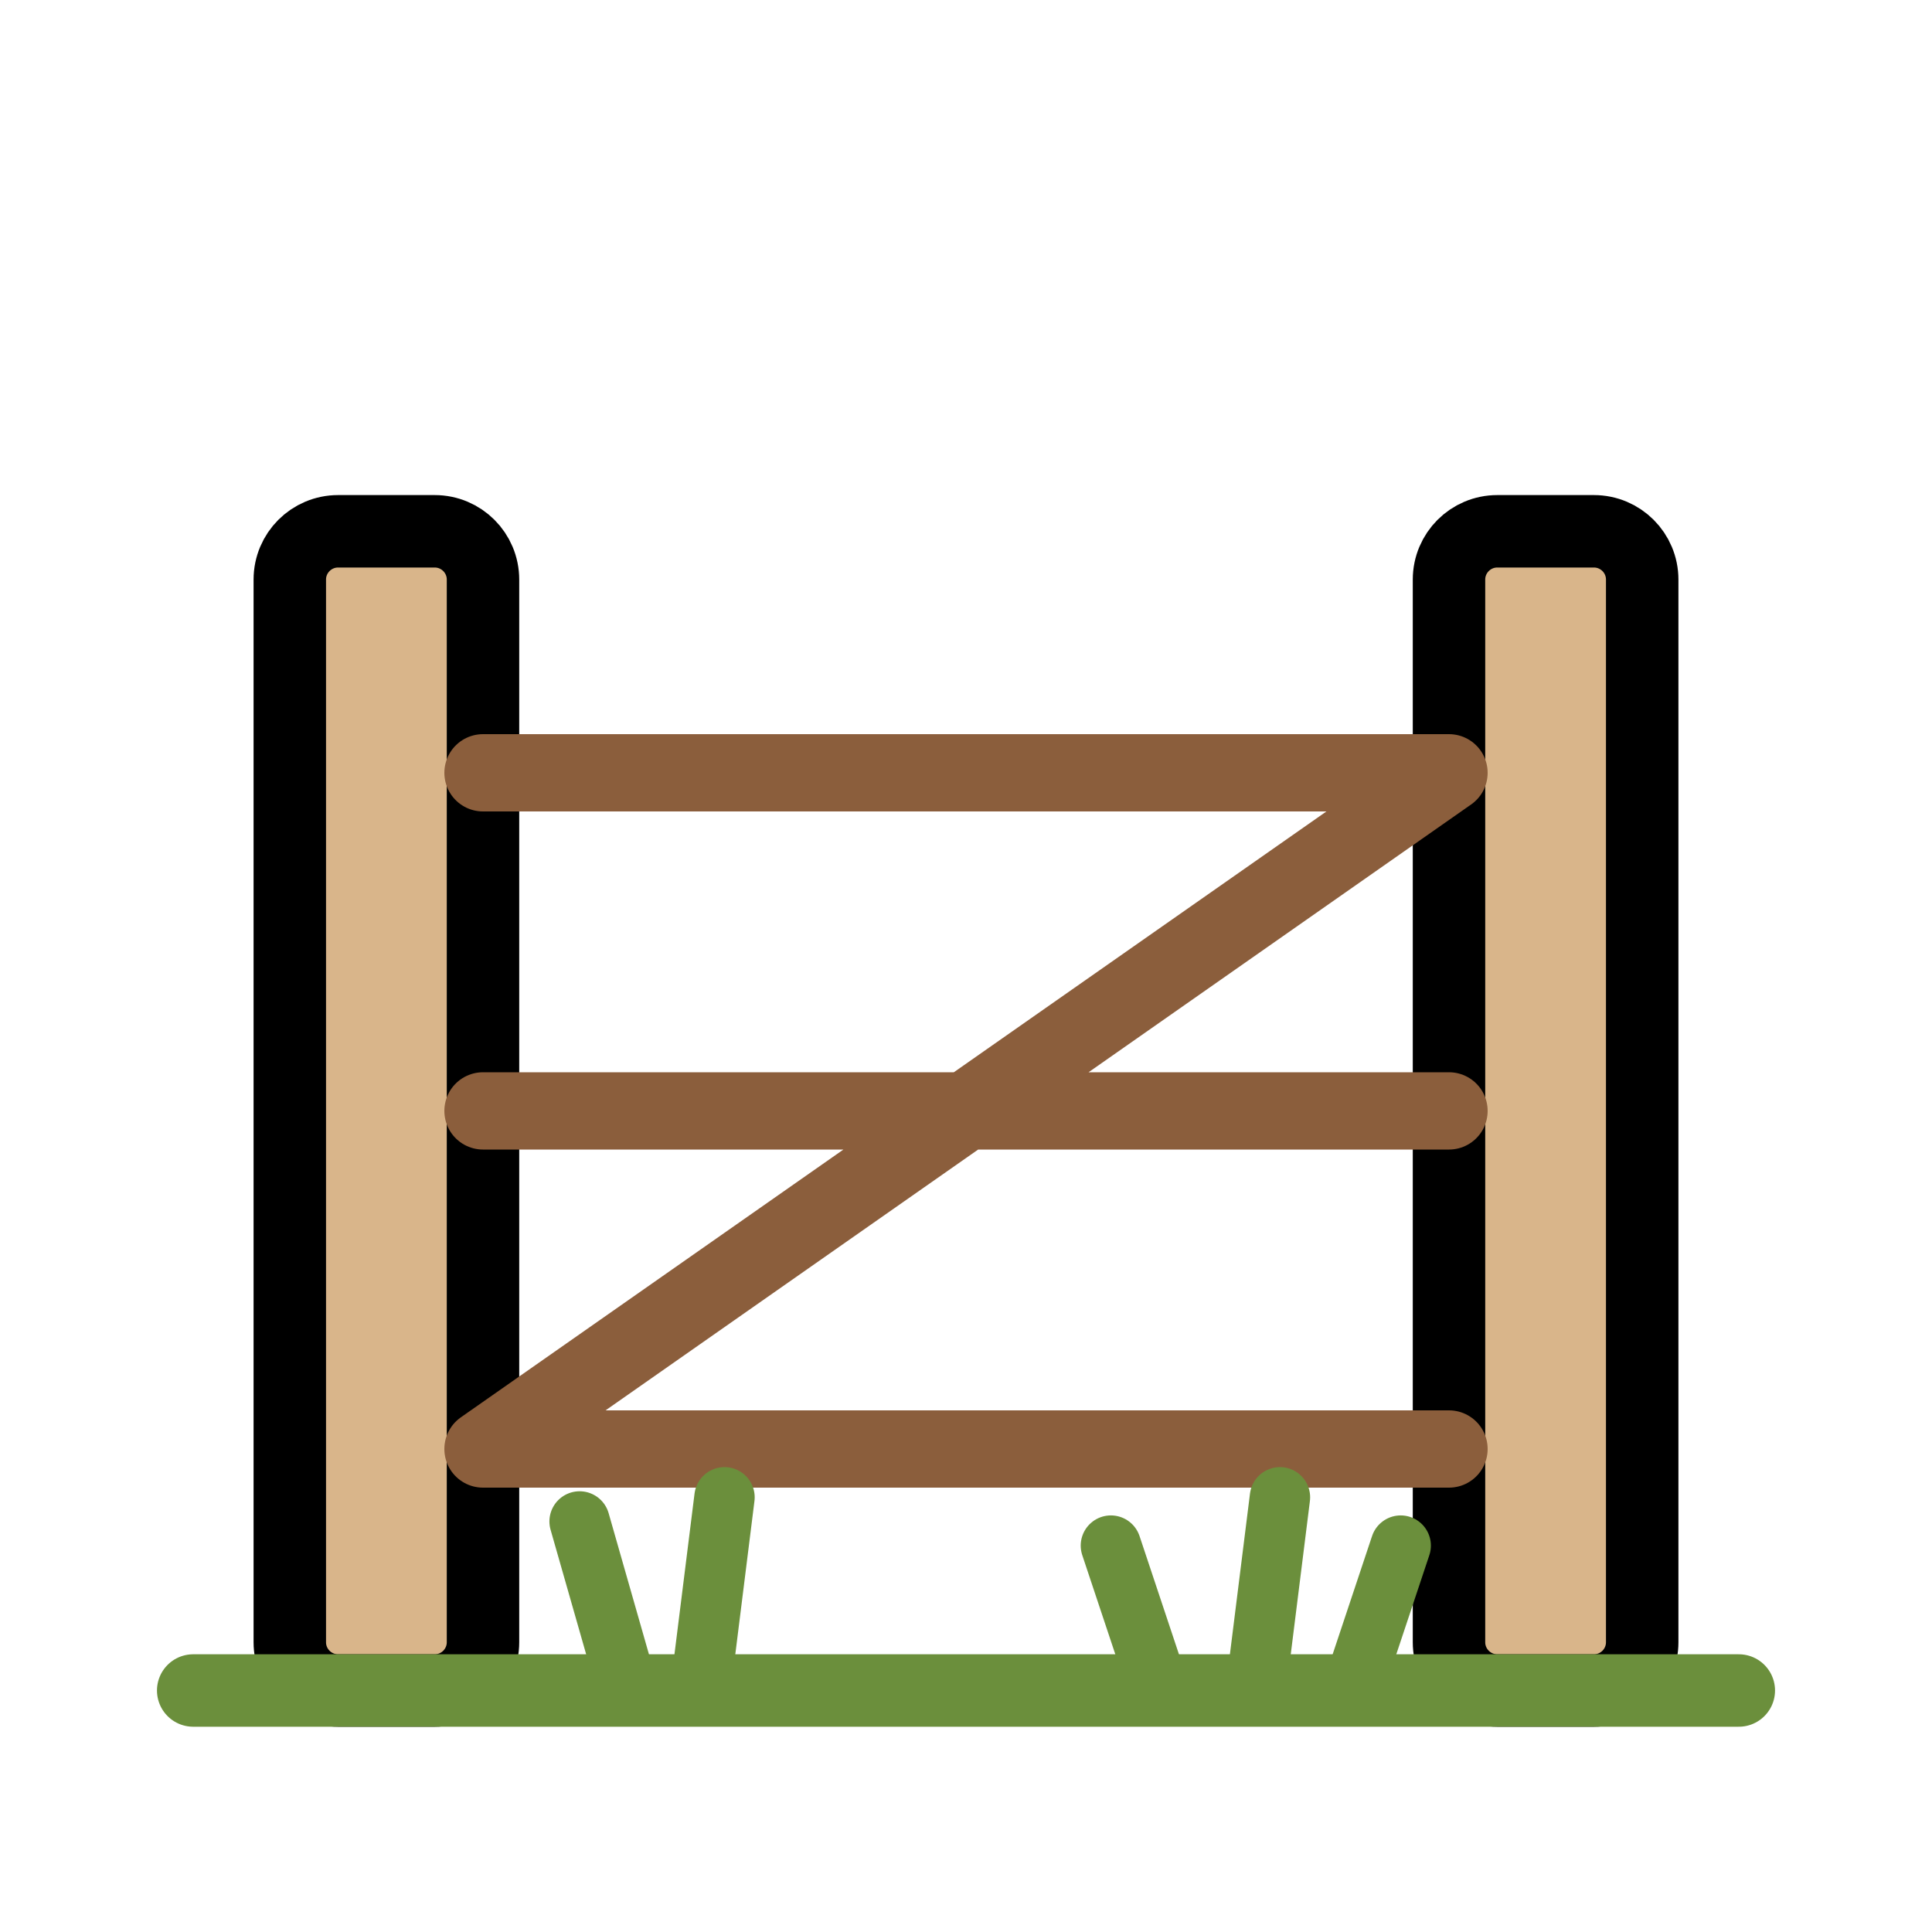
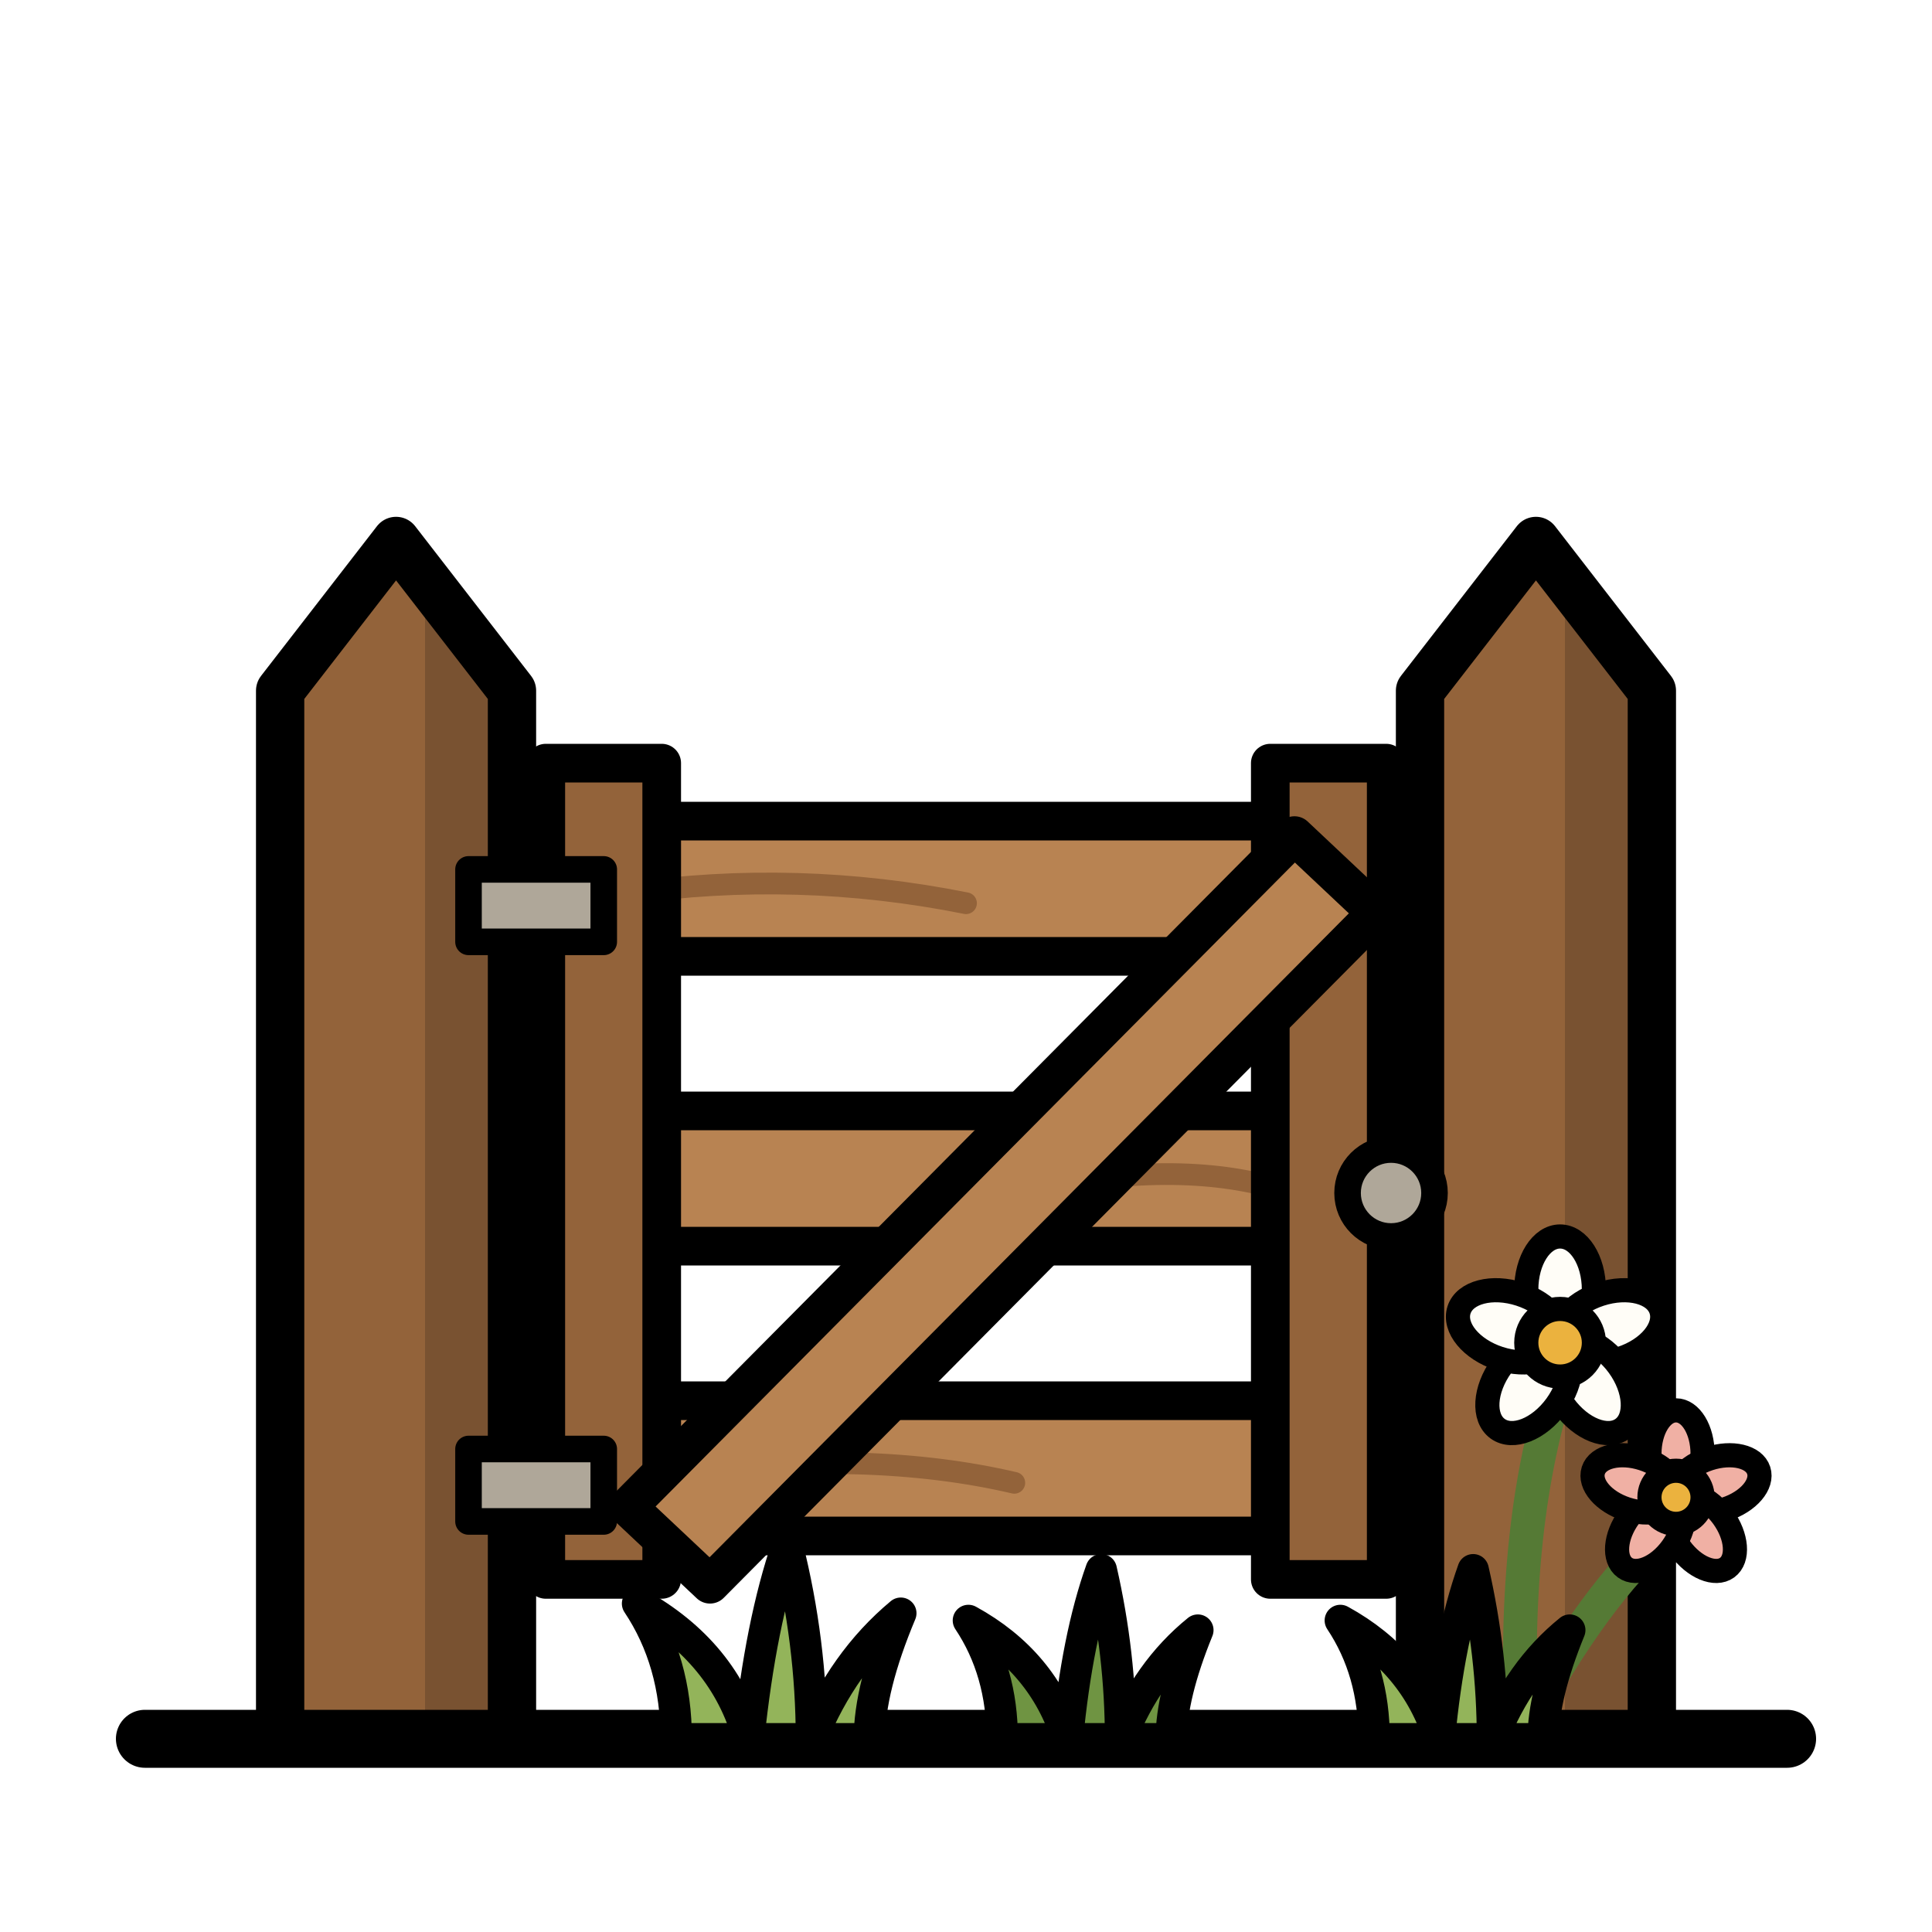
- <svg xmlns="http://www.w3.org/2000/svg" viewBox="0 0 80 80" role="img" aria-label="Fence gate / 篱笆门">
-   <style>.pastoral-sway{animation:pastoral-sway 3.6s ease-in-out infinite;transform-box:fill-box;transform-origin:50% 100%}@keyframes pastoral-sway{0%,100%{transform:rotate(-4deg)}50%{transform:rotate(4deg)}}@media (prefers-reduced-motion:reduce){.pastoral-float,.pastoral-sway,.pastoral-spin,.pastoral-pulse,.pastoral-pop,.pastoral-drip{animation:none!important}}</style>
-   <g fill="#D9B58A" stroke="currentColor" stroke-width="3" stroke-linecap="round" stroke-linejoin="round">
-     <rect x="12" y="22" width="8" height="48" rx="2" />
-     <rect x="60" y="22" width="8" height="48" rx="2" />
+ <svg xmlns="http://www.w3.org/2000/svg" id="pastoral-fence-gate-root" viewBox="0 0 80 80" role="img" aria-label="Fence gate / 篱笆门" stroke-linecap="round" stroke-linejoin="round">
+   <style>#pastoral-fence-gate-root,#pastoral-fence-gate-root g{animation-play-state:inherit}.pastoral-fence-gate-motion{animation:pastoral-fence-gate-sway 3.4s ease-in-out infinite;animation-play-state:inherit;transform-box:view-box;transform-origin:63px 71px}@keyframes pastoral-fence-gate-sway{0%,100%{transform:rotate(-5deg)}50%{transform:rotate(5deg)}}@media (prefers-reduced-motion:reduce){.pastoral-fence-gate-motion{animation:none!important;transform:none!important}}</style>
+   <defs>
+     <path id="pastoral-fence-gate-1" d="M11.6 28.6 L16.4 22.4 L21.2 28.6 V72 H11.6Z" />
+     <clipPath id="pastoral-fence-gate-1c">
+       <use href="#pastoral-fence-gate-1" />
+     </clipPath>
+     <path id="pastoral-fence-gate-2" d="M58.8 28.6 L63.6 22.4 L68.4 28.6 V72 H58.8Z" />
+     <clipPath id="pastoral-fence-gate-2c">
+       <use href="#pastoral-fence-gate-2" />
+     </clipPath>
+   </defs>
+   <path d="M20 34 H60 V39.6 H20Z" fill="#B88352" stroke="currentColor" stroke-width="1.6" />
+   <path d="M20 46 H60 V51.6 H20Z" fill="#B88352" stroke="currentColor" stroke-width="1.6" />
+   <path d="M20 58 H60 V63.6 H20Z" fill="#B88352" stroke="currentColor" stroke-width="1.6" />
+   <path d="M26 37 Q33 36 40 37.4 M44 49 Q50 48 54 49.6 M28 61 Q36 60 42 61.4" fill="none" stroke="#93633A" stroke-width="0.9" />
+   <path d="M22.6 31.6 H27.4 V65.4 H22.6Z M52.6 31.6 H57.4 V65.4 H52.6Z" fill="#93633A" stroke="currentColor" stroke-width="1.6" />
+   <path d="M26 62.4 L53.6 34.6 L57 37.8 L29.4 65.6Z" fill="#B88352" stroke="currentColor" stroke-width="1.6" />
+   <use href="#pastoral-fence-gate-1" fill="#93633A" />
+   <g clip-path="url(#pastoral-fence-gate-1c)">
+     <path d="M17.6 18 H24 V74 H17.6Z" fill="#6E4A2E" opacity="0.7" />
  </g>
-   <g fill="none" stroke="#8B5E3C" stroke-width="3.2" stroke-linecap="round" stroke-linejoin="round">
-     <path d="M20 32 H60 M20 46 H60 M20 60 H60 M20 60 L60 32" />
+   <use href="#pastoral-fence-gate-1" fill="none" stroke="currentColor" stroke-width="2" />
+   <use href="#pastoral-fence-gate-2" fill="#93633A" />
+   <g clip-path="url(#pastoral-fence-gate-2c)">
+     <path d="M64.8 18 H72 V74 H64.8Z" fill="#6E4A2E" opacity="0.7" />
  </g>
-   <path d="M8 70 H72" fill="none" stroke="#6B8F3C" stroke-width="3" stroke-linecap="round" stroke-linejoin="round" />
-   <g class="pastoral-sway" fill="none" stroke="#6B8F3C" stroke-width="2.5" stroke-linecap="round" stroke-linejoin="round">
-     <path d="M26 70 L24 63 M29 70 L30 62 M48 70 L46 64 M52 70 L53 62 M56 70 L58 64" />
+   <use href="#pastoral-fence-gate-2" fill="none" stroke="currentColor" stroke-width="2" />
+   <path d="M19.4 36 H25 V39 H19.4Z M19.4 60 H25 V63 H19.4Z" fill="#AFA799" stroke="currentColor" stroke-width="1.1" />
+   <circle cx="57.6" cy="49.4" r="1.8" fill="#AFA799" stroke="currentColor" stroke-width="1.1" />
+   <path d="M6 72 H74" fill="none" stroke="currentColor" stroke-width="2.4" />
+   <path d="M28 72 Q28 68.8 26.4 66.4 Q30 68.4 31 72 Q31.5 67.2 32.6 64 Q33.6 68 33.6 72 Q34.9 68.8 37.3 66.8 Q36 69.9 36 72Z" fill="#93B45A" stroke="currentColor" stroke-width="1.3" />
+   <path d="M41.5 72 Q41.5 69.2 40.1 67.1 Q43.2 68.8 44.2 72 Q44.6 67.8 45.6 65 Q46.4 68.5 46.4 72 Q47.5 69.2 49.6 67.5 Q48.5 70.2 48.5 72Z" fill="#6F9442" stroke="currentColor" stroke-width="1.3" />
+   <g class="pastoral-fence-gate-motion">
+     <path d="M63 71.6 Q62.6 63 64.6 57 M63 71.6 Q66 66 69 63.4" fill="none" stroke="#557A35" stroke-width="1.4" />
+     <ellipse cx="64.6" cy="53.4" rx="1.4" ry="2.2" fill="#FFFDF7" stroke="currentColor" stroke-width="1" transform="rotate(0 64.6 55.6)" />
+     <ellipse cx="64.6" cy="53.4" rx="1.4" ry="2.2" fill="#FFFDF7" stroke="currentColor" stroke-width="1" transform="rotate(72 64.6 55.6)" />
+     <ellipse cx="64.6" cy="53.4" rx="1.4" ry="2.2" fill="#FFFDF7" stroke="currentColor" stroke-width="1" transform="rotate(144 64.6 55.6)" />
+     <ellipse cx="64.6" cy="53.4" rx="1.4" ry="2.2" fill="#FFFDF7" stroke="currentColor" stroke-width="1" transform="rotate(216 64.6 55.6)" />
+     <ellipse cx="64.6" cy="53.4" rx="1.4" ry="2.2" fill="#FFFDF7" stroke="currentColor" stroke-width="1" transform="rotate(288 64.6 55.6)" />
+     <circle cx="64.6" cy="55.6" r="1.4" fill="#EBB23E" stroke="currentColor" stroke-width="1" />
+     <ellipse cx="69.4" cy="60.2" rx="1.1" ry="1.8" fill="#F0B0A4" stroke="currentColor" stroke-width="1" transform="rotate(0 69.4 62)" />
+     <ellipse cx="69.4" cy="60.2" rx="1.1" ry="1.8" fill="#F0B0A4" stroke="currentColor" stroke-width="1" transform="rotate(72 69.4 62)" />
+     <ellipse cx="69.4" cy="60.2" rx="1.1" ry="1.8" fill="#F0B0A4" stroke="currentColor" stroke-width="1" transform="rotate(144 69.4 62)" />
+     <ellipse cx="69.4" cy="60.2" rx="1.1" ry="1.8" fill="#F0B0A4" stroke="currentColor" stroke-width="1" transform="rotate(216 69.4 62)" />
+     <ellipse cx="69.4" cy="60.2" rx="1.1" ry="1.8" fill="#F0B0A4" stroke="currentColor" stroke-width="1" transform="rotate(288 69.4 62)" />
+     <circle cx="69.4" cy="62" r="1.1" fill="#EBB23E" stroke="currentColor" stroke-width="1" />
+     <path d="M56.9 72 Q56.9 69.2 55.5 67.1 Q58.6 68.8 59.6 72 Q60 67.8 61 65 Q61.8 68.5 61.8 72 Q62.9 69.2 65 67.5 Q63.9 70.2 63.9 72Z" fill="#93B45A" stroke="currentColor" stroke-width="1.3" />
  </g>
</svg>
